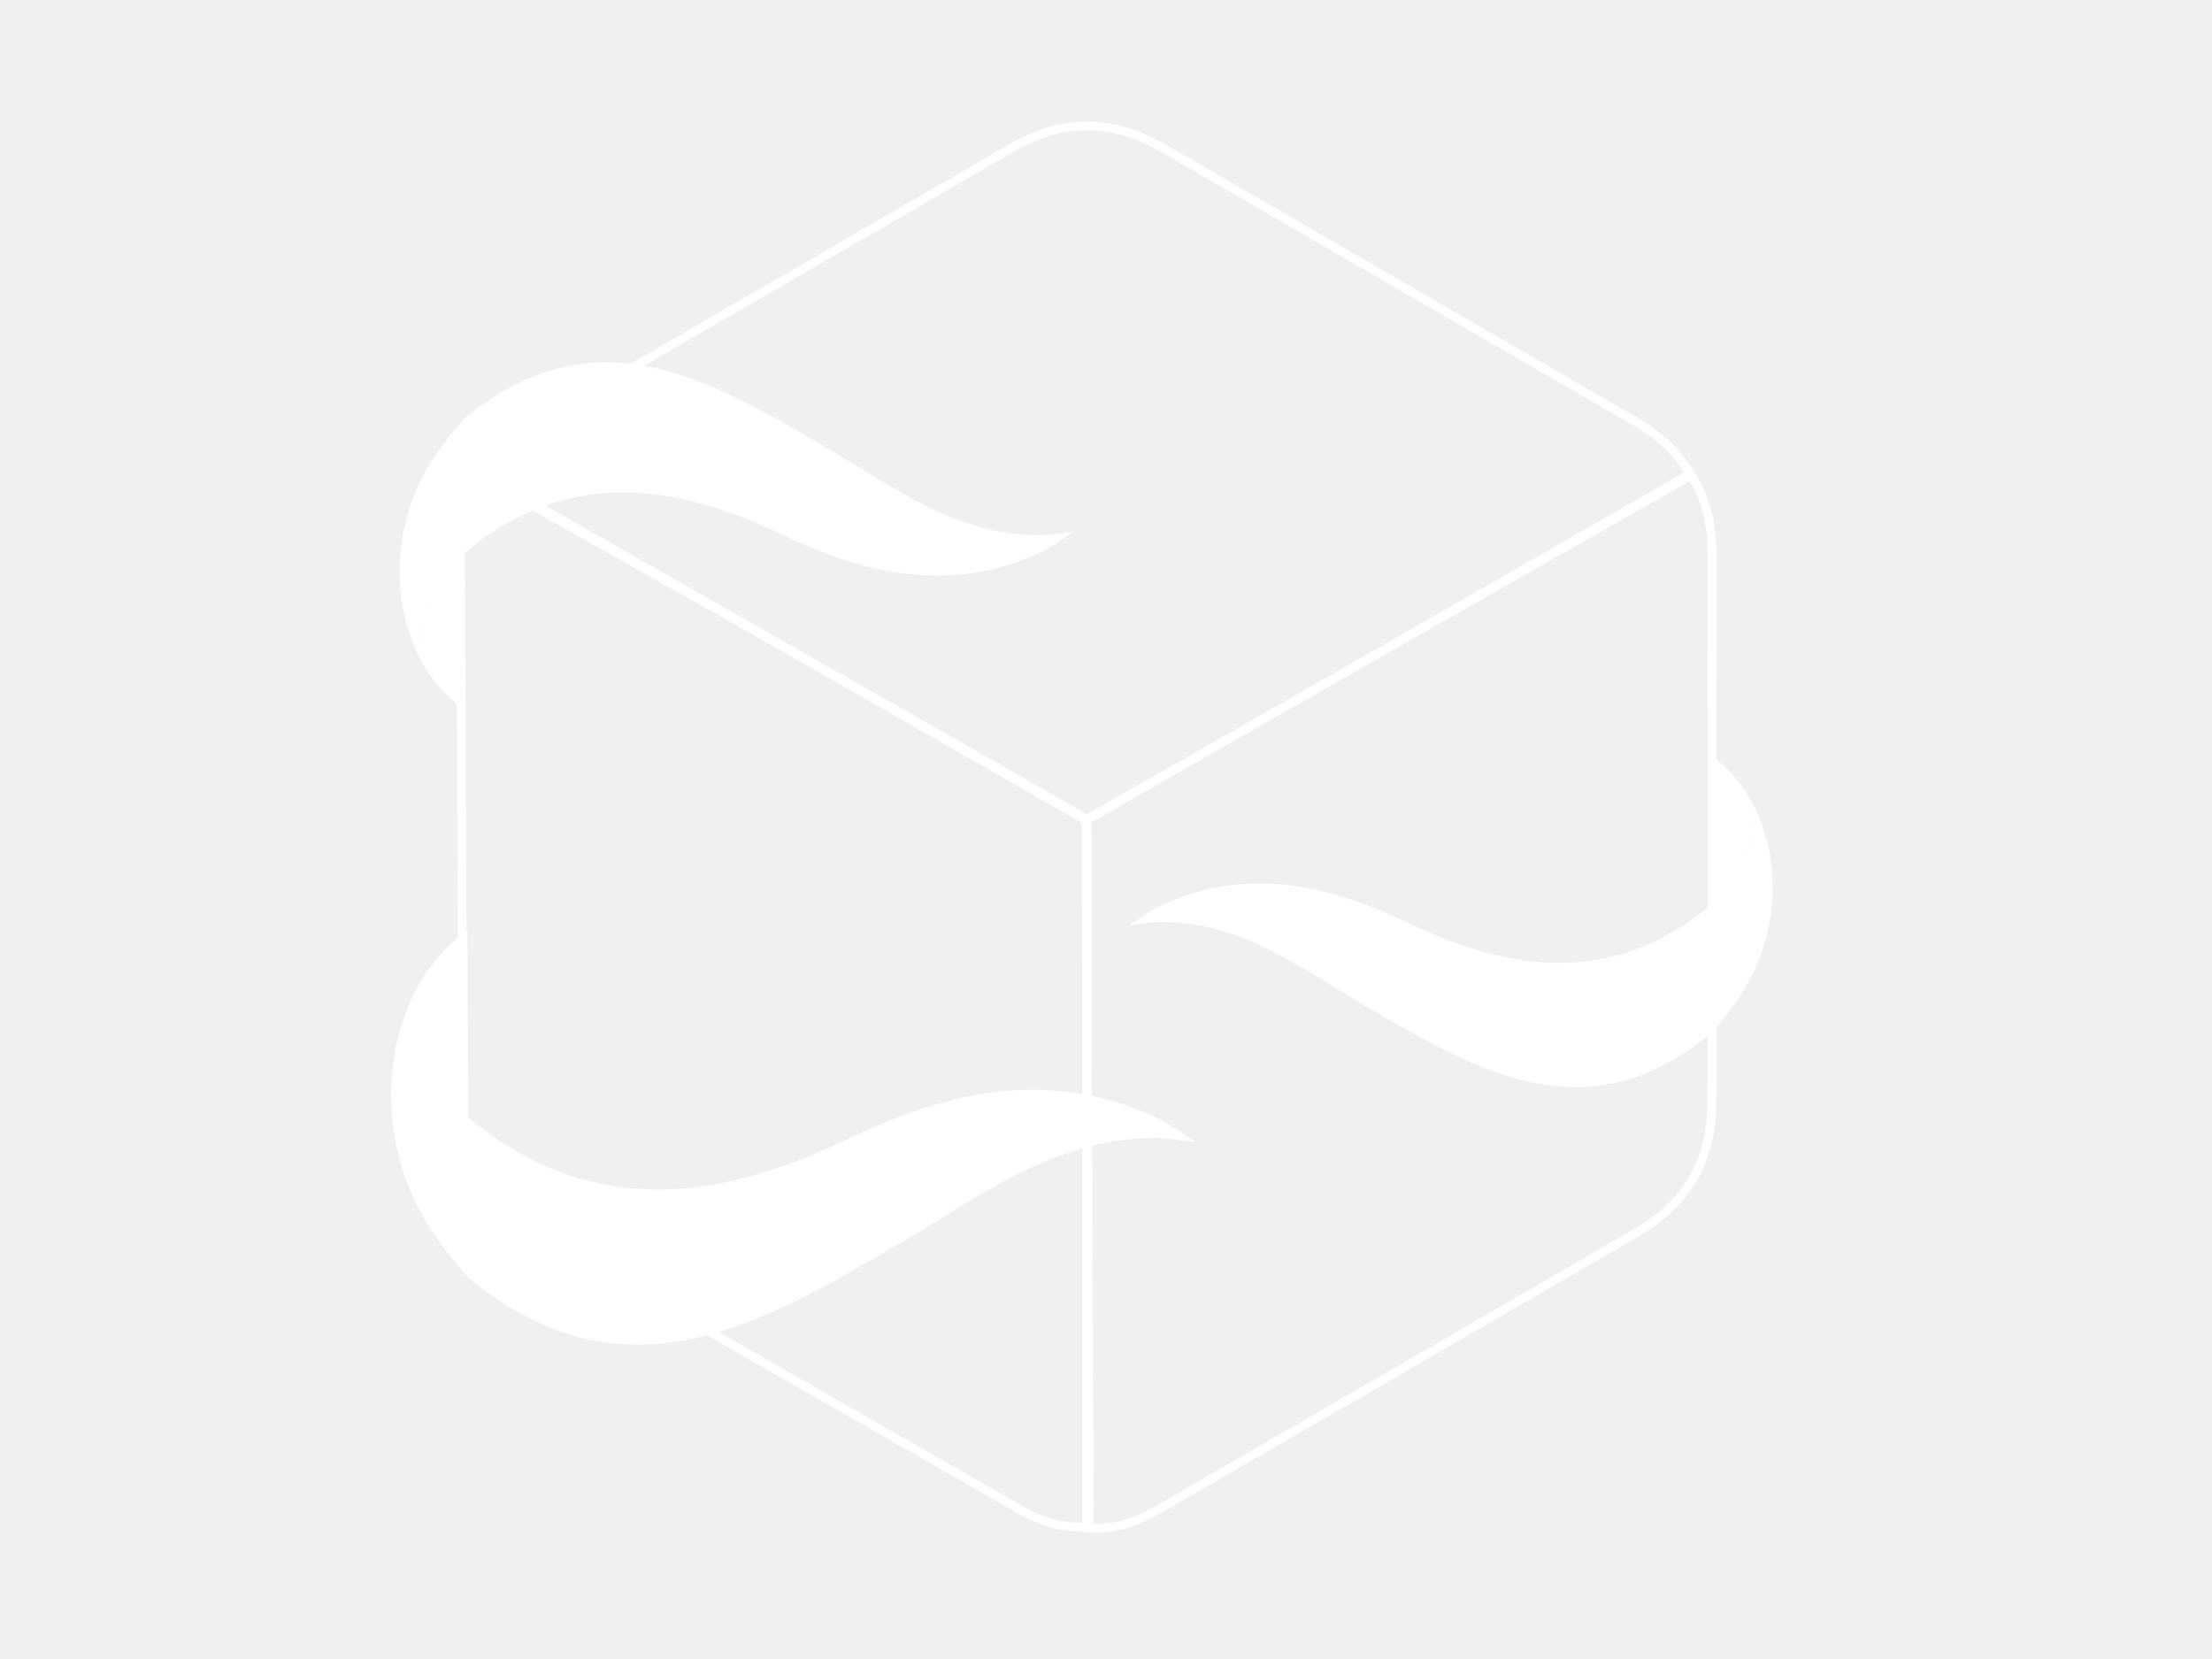
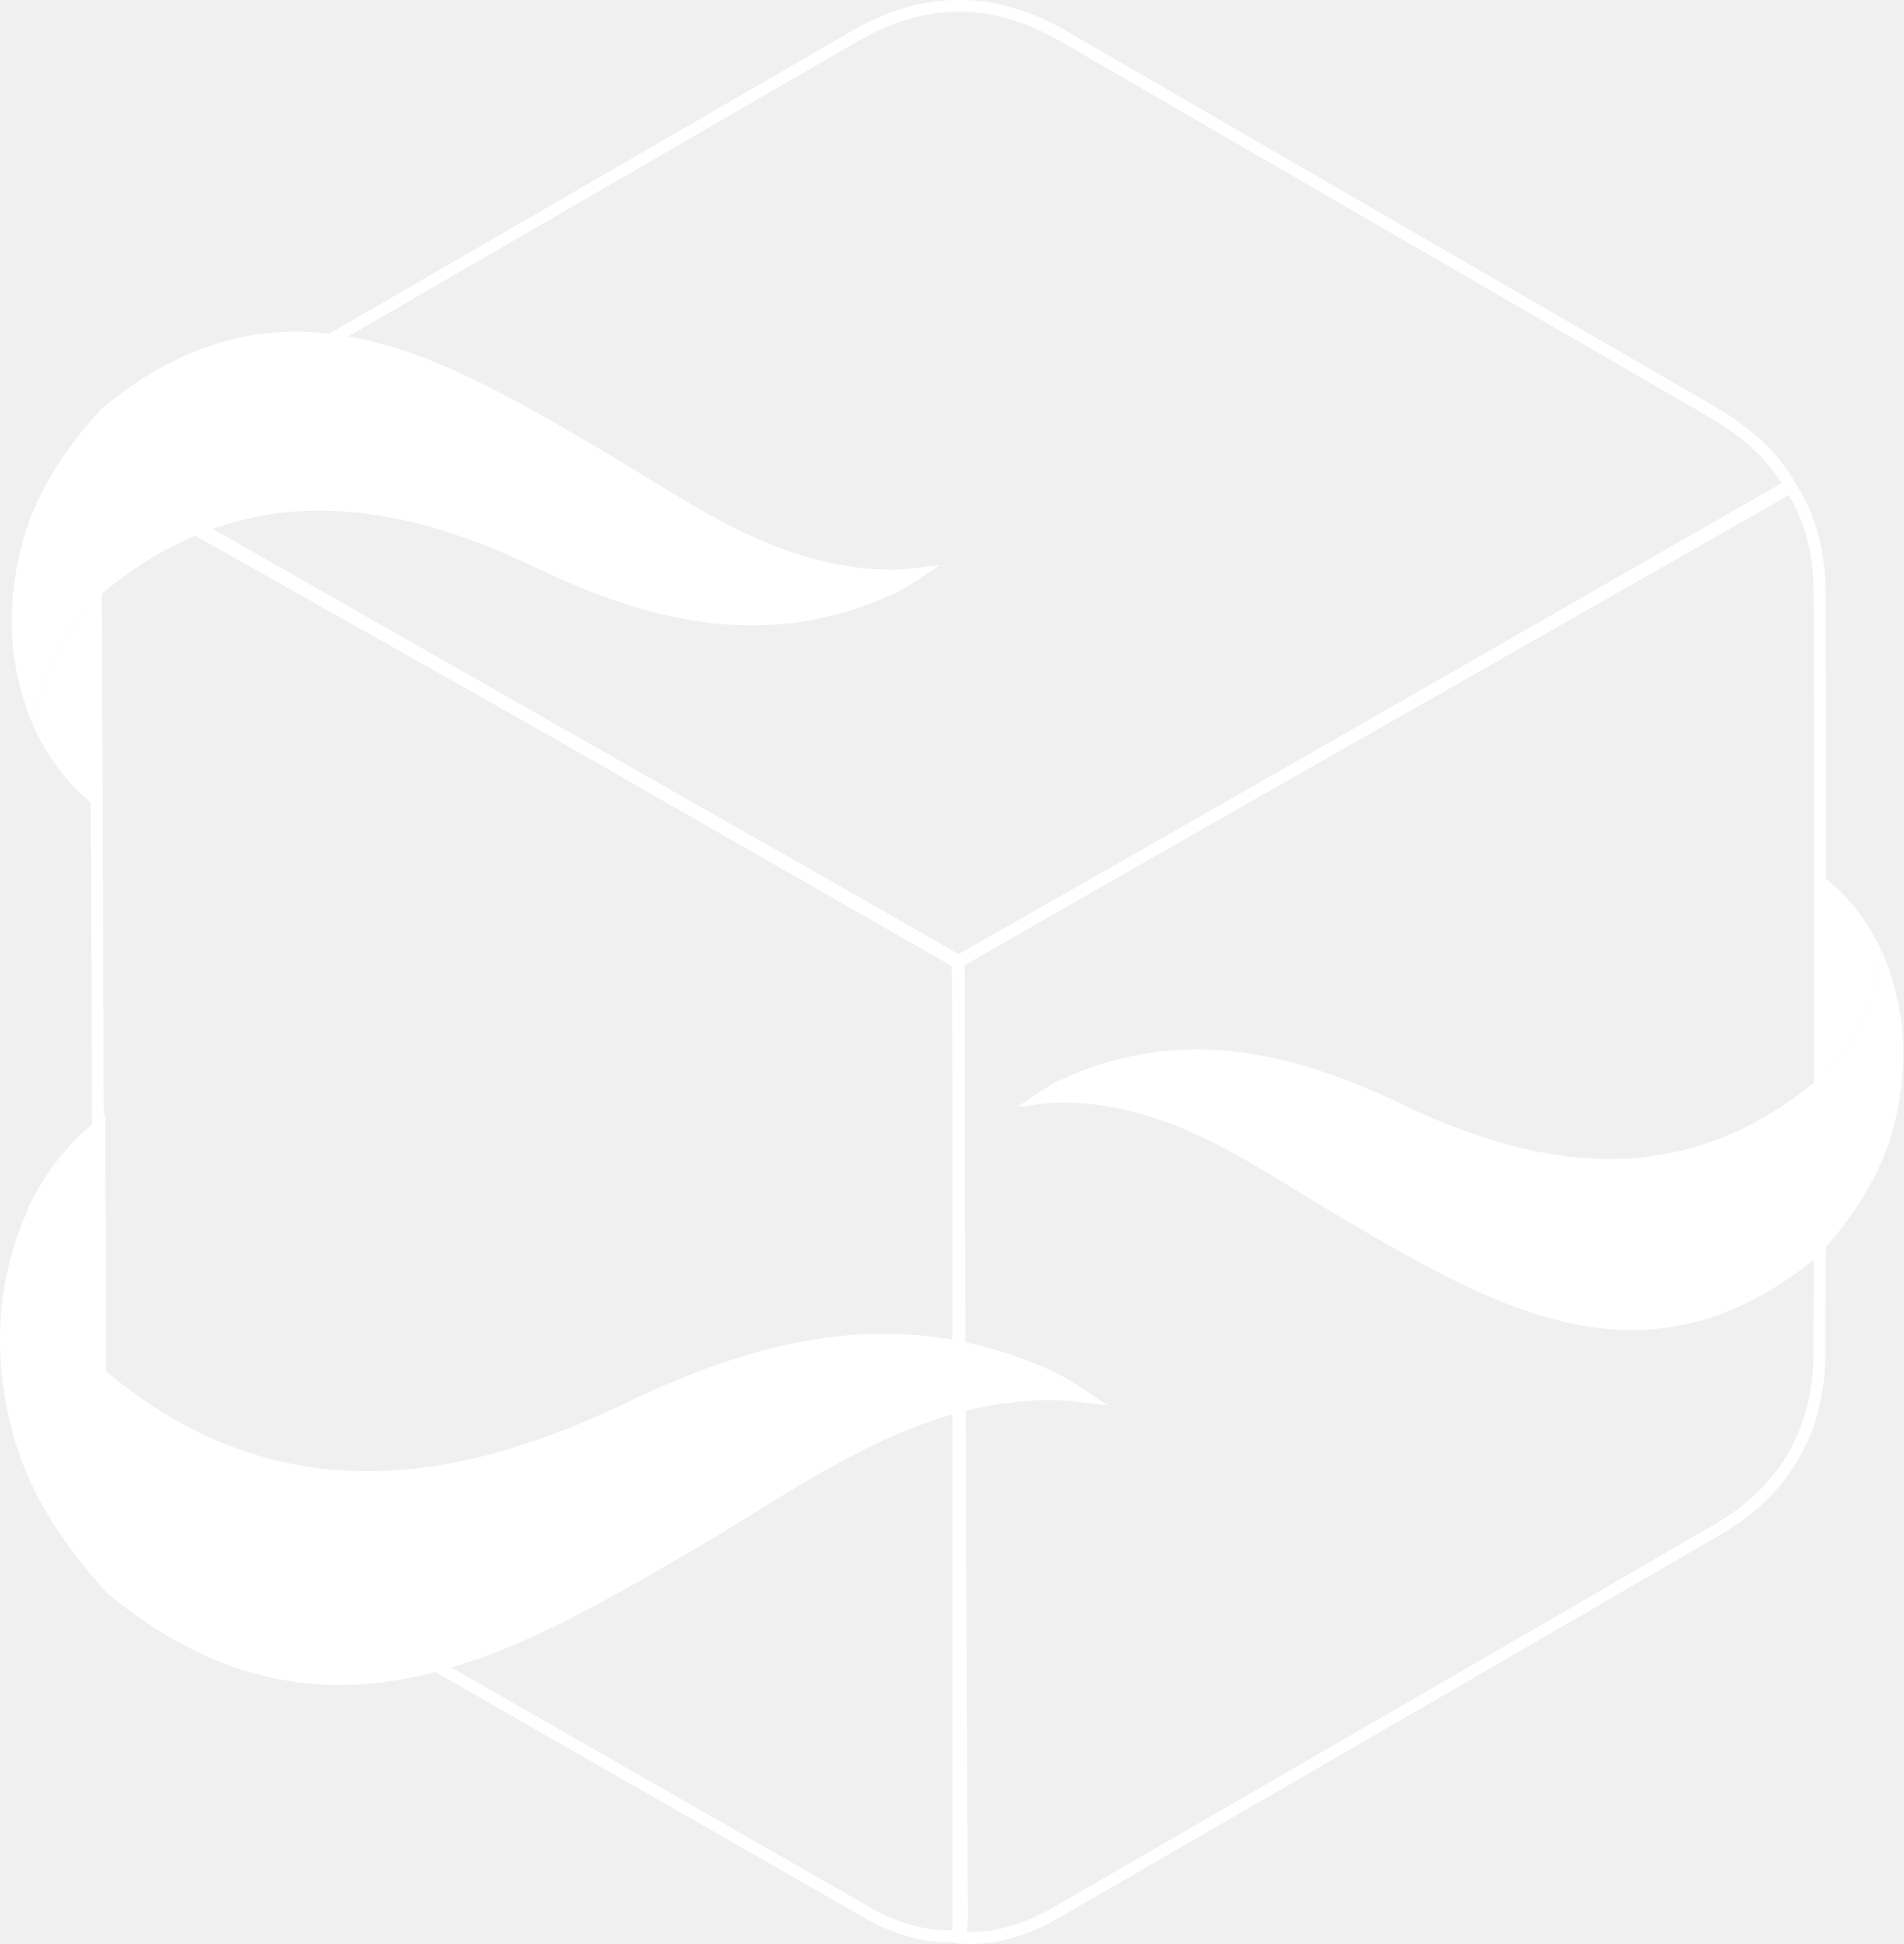
- <svg xmlns="http://www.w3.org/2000/svg" version="1.1" id="Layer_1" x="0px" y="0px" width="1024px" height="768px" viewBox="0 0 1024 768" style="enable-background:new 0 0 1024 768;" xml:space="preserve">
-   <style type="text/css">
- 
- 	.st0{fill:#CC9966;stroke:#FFFFFF;stroke-width:4;stroke-miterlimit:10;}
- 	.st1{fill:#99CCFF;}
- 	.st2{display:inline;}
- 	.st3{fill:none;stroke:#FFFFFF;stroke-width:4;stroke-miterlimit:10;}
- 	.st4{fill-rule:evenodd;clip-rule:evenodd;fill:none;stroke:#FFFFFF;stroke-width:4;stroke-miterlimit:10;}
- 	.st5{fill-rule:evenodd;clip-rule:evenodd;fill:#FFFFFF;}
- 	.st6{fill:none;stroke:#336699;stroke-width:0.5;stroke-miterlimit:10;}
- 	.st7{fill-rule:evenodd;clip-rule:evenodd;fill:#683DFE;}
- 	.st8{display:none;}
- 	.st9{fill-rule:evenodd;clip-rule:evenodd;fill:url(#SVGID_1_);}
- 	.st10{fill-rule:evenodd;clip-rule:evenodd;fill:url(#SVGID_2_);}
- 	.st11{fill-rule:evenodd;clip-rule:evenodd;fill:url(#SVGID_3_);}
- 	.st12{fill-rule:evenodd;clip-rule:evenodd;fill:#0091FC;}
- 	.st13{fill-rule:evenodd;clip-rule:evenodd;fill:#0256D1;}
- 
- </style>
-   <g class="st8">
-     <g class="st2">
-       <g>
-         <g>
-           <g>
-             <path class="st1" d="M714.271,326.675c-1.36,0-2.729-0.277-4.023-0.846c-3.642-1.601-5.987-5.208-5.975-9.185       c0.03-9.555,0.056-19.113,0.081-28.67l0.062-22.065c0.011-3.737,2.104-7.156,5.428-8.864c1.441-0.741,3.01-1.106,4.571-1.106       c2.041,0,4.071,0.624,5.797,1.851c7.702,5.478,13.921,12.996,18.484,22.347c0.768,1.572,1.109,3.319,0.99,5.064       c-1.041,15.315-7.31,28.377-18.632,38.825C719.17,325.763,716.736,326.675,714.271,326.675z" />
+ <svg xmlns="http://www.w3.org/2000/svg" version="1.1" id="Layer_1" x="0" y="0" width="639.603" height="653.162" xml:space="preserve">
+   <style type="text/css" id="style6574">.st0{fill:#c96;stroke:#fff;stroke-width:4;stroke-miterlimit:10}.st1{fill:#9cf}.st2{display:inline}.st3{fill:none;stroke:#fff;stroke-width:4;stroke-miterlimit:10}.st4,.st5{fill-rule:evenodd;clip-rule:evenodd}.st4{stroke:#fff;stroke-width:4;stroke-miterlimit:10;fill:none}.st5{fill:#fff}.st6{fill:none;stroke:#369;stroke-width:.5;stroke-miterlimit:10}.st8{display:none}.st12,.st13{fill-rule:evenodd;clip-rule:evenodd;fill:#0091fc}.st13{fill:#0256d1}</style>
+   <g id="White" transform="translate(-181.0357 -56.35899)">
+     <g id="Color_2_">
+       <g id="g6752">
+         <g id="g6727">
+           <g id="g6725">
+             <path class="st5" d="M813.006 375.084c-1.189 17.428-8.232 32.031-21.056 43.873.068-23.071.118-46.154.19-69.225 9.231 6.57 15.936 15.242 20.866 25.352z" id="path6723" clip-rule="evenodd" fill="#fff" fill-rule="evenodd" />
          </g>
        </g>
-         <path class="st1" d="M292.451,260.131c-2.044,0-4.077-0.625-5.804-1.856c-8.004-5.703-14.464-13.516-19.202-23.223     c-0.767-1.572-1.109-3.318-0.99-5.064c1.081-15.913,7.594-29.485,19.358-40.34c1.884-1.738,4.317-2.65,6.783-2.65     c1.36,0,2.729,0.277,4.023,0.846c3.641,1.601,5.987,5.207,5.975,9.184c0,0-0.117,43.762-0.145,53.135     c-0.011,3.738-2.107,7.158-5.433,8.866C295.578,259.766,294.012,260.131,292.451,260.131z" />
-         <path class="st1" d="M295.679,398.729c-2.467,0-4.9-0.912-6.784-2.651c-13.671-12.618-21.248-28.384-22.518-46.861     c-0.12-1.739,0.218-3.479,0.978-5.048c5.46-11.265,12.954-20.353,22.271-27.01c1.729-1.235,3.767-1.863,5.814-1.863     c1.556,0,3.118,0.363,4.555,1.098c3.328,1.703,5.428,5.12,5.444,8.858c0.077,17.43,0.138,34.887,0.199,52.329l0.039,11.113     c0.014,3.979-2.332,7.586-5.973,9.188C298.41,398.451,297.04,398.729,295.679,398.729z" />
-         <g id="Cube_7_">
-           <path class="st1" d="M701.734,264.477c-0.654,0-1.314-0.064-1.973-0.197c-3.919-0.788-6.992-3.835-7.814-7.748      c-0.096-0.454-0.185-0.907-0.27-1.363c-0.539-2.904,0.233-5.898,2.11-8.179s4.667-3.615,7.62-3.645      c0.371-0.004,0.74-0.004,1.117-0.004c3.761,0,7.204,2.11,8.911,5.462c1.707,3.352,1.389,7.378-0.823,10.419      c-0.162,0.222-0.315,0.448-0.469,0.671l-0.181,0.262C708.075,262.894,704.979,264.477,701.734,264.477z" />
-           <path class="st1" d="M499.444,538.179c-8.363,0-16.794-2.425-25.059-7.207c-56.306-32.528-111.332-64.382-163.542-94.672      c-19.689-11.426-30.108-29.63-30.132-52.644c-0.045-41.583-0.039-83.857-0.033-124.74c0.003-20.676,0.006-41.352,0.003-62.027      c-0.004-11.729,2.878-22.248,8.568-31.262c1.889-2.992,5.127-4.664,8.463-4.664c1.497,0,3.012,0.336,4.435,1.042      c0.189,0.094,0.38,0.183,0.571,0.273c0.575,0.271,1.291,0.608,2.071,1.048l35.419,20.174      c40.573,23.108,81.144,46.215,121.701,69.351c10.46,5.963,21.046,12.092,31.283,18.02c4.524,2.619,9.049,5.239,13.575,7.852      c1.171,0.676,2.193,1.583,3.004,2.666c0.275,0.368,0.553,0.746,0.821,1.113c1.169,1.601,1.837,3.513,1.917,5.494l0.051,1.086      c0.049,0.987,0.104,2.106,0.104,3.283c0.007,76.88,0.007,153.761,0,230.646c0,1.112-0.05,2.17-0.094,3.104      c-0.019,0.401-0.038,0.804-0.052,1.208c-0.069,1.963-0.715,3.862-1.856,5.46c-0.127,0.179-0.251,0.362-0.375,0.546l-0.303,0.443      c-1.731,2.518-4.519,4.104-7.567,4.31C501.431,538.146,500.43,538.179,499.444,538.179z" />
-           <path class="st1" d="M505.508,538.213c-1.186,0-2.388-0.048-3.573-0.144c-4.476-0.361-8.162-3.661-9.014-8.069      c-0.082-0.422-0.163-0.852-0.237-1.263c-0.126-0.7-0.177-1.411-0.151-2.122c0.017-0.482,0.039-0.963,0.062-1.441      c0.034-0.724,0.071-1.444,0.071-2.166c0.007-76.884,0.007-153.764,0-230.644c0-0.684-0.039-1.468-0.08-2.297      c-0.021-0.42-0.042-0.84-0.059-1.26c-0.042-1.026,0.075-2.049,0.342-3.031c0.509-2.895,2.278-5.466,4.901-6.959l204.857-116.653      c1.559-0.888,3.26-1.312,4.94-1.312c3.283,0,6.488,1.618,8.396,4.557c5.763,8.88,8.695,19.42,8.717,31.329      c0.093,69.453,0.149,127.342-0.026,187.311c-0.063,22.767-10.47,40.817-30.094,52.2      c-54.859,31.853-109.669,63.545-162.674,94.194C522.853,535.67,514.223,538.213,505.508,538.213z" />
-           <path class="st1" d="M502.719,297.505c-0.588,0-1.177-0.052-1.762-0.156c-1.471-0.12-2.903-0.564-4.188-1.307      c-4.533-2.617-9.063-5.24-13.594-7.863c-10.21-5.911-20.768-12.024-31.173-17.956c-40.552-23.133-81.116-46.236-121.682-69.34      l-35.393-20.159c-0.21-0.119-0.472-0.231-0.729-0.353c-0.312-0.146-0.624-0.294-0.933-0.447      c-2.424-1.202-4.257-3.333-5.083-5.91c-0.825-2.576-0.571-5.377,0.704-7.763c4.731-8.854,11.828-15.938,21.694-21.658      c19.893-11.521,39.787-23.035,59.682-34.548c33.972-19.66,67.944-39.32,101.895-59.014c9.98-5.789,20.233-8.724,30.473-8.724      c10.335,0,20.737,2.992,30.917,8.892l23.602,13.677c44.216,25.623,89.937,52.119,134.926,78.131      c7.968,4.607,17.931,11.392,24.284,23.062c2.605,4.785,0.901,10.775-3.834,13.471L507.668,296.195      C506.146,297.062,504.439,297.505,502.719,297.505z" />
+         <path class="st5" d="M192.985 301.951c1.241-18.25 8.625-33.54 22.046-45.934-.071 24.156-.124 48.328-.194 72.486-9.668-6.884-16.685-15.963-21.852-26.552z" id="path6729" clip-rule="evenodd" fill="#fff" fill-rule="evenodd" />
+         <path class="st5" d="M190.342 462.404c1.502 21.807 10.33 40.045 26.362 54.838-.1-28.834-.201-57.707-.323-86.531-11.516 8.223-19.909 19.051-26.039 31.693z" id="path6731" clip-rule="evenodd" fill="#fff" fill-rule="evenodd" />
+         <g id="Cube_9_">
+           <path class="st4" d="M503.047 706.768c-11.002.783-21.126-2.377-30.529-7.762-74.574-42.666-149.121-85.396-223.625-128.199-22.824-13.127-34.42-33.256-34.56-59.891-.452-84.922-.743-169.849-1.115-254.769-.055-12.695 2.681-24.596 9.435-35.401.992.482 2.006.912 2.969 1.448 71.602 40.389 143.215 80.756 214.791 121.192 20.478 11.565 40.855 23.323 61.282 35 .346.458.697.927 1.031 1.385.073 1.8.216 3.603.222 5.406.446 104.873.887 209.75 1.326 314.633.006 1.795-.117 3.594-.169 5.402-.355.503-.704 1.036-1.058 1.556z" id="path6733" clip-rule="evenodd" fill="none" fill-rule="evenodd" stroke="#fff" stroke-width="4" stroke-miterlimit="10" />
+           <path class="st4" d="M503.088 705.822c.061-1.809.191-3.605.191-5.402.002-104.881.002-209.758 0-314.635 0-1.803-.131-3.606-.198-5.406.2-.384.292-.794.269-1.224 93.159-53.048 186.312-106.09 279.459-159.136 6.959 10.718 9.668 22.757 9.69 35.339.118 85.152.217 170.31-.032 255.458-.075 26.26-11.751 46.389-34.253 59.441-73.916 42.928-147.908 85.711-221.9 128.498-10.178 5.885-20.993 9.574-32.94 8.615-.095-.518-.198-1.044-.286-1.548z" id="path6735" clip-rule="evenodd" fill="none" fill-rule="evenodd" stroke="#fff" stroke-width="4" stroke-miterlimit="10" />
+           <path class="st4" d="M782.809 220.019c-93.146 53.046-186.3 106.088-279.459 159.136l-.634-.181-.665.013c-20.376-11.762-40.698-23.604-61.133-35.255-71.407-40.737-142.848-81.408-214.281-122.097-.957-.54-1.971-.973-2.96-1.457 5.675-10.627 14.224-18.276 24.402-24.175 73.476-42.554 146.987-85.037 220.429-127.637 23.471-13.618 46.739-13.284 70.059.232 72.076 41.764 144.149 83.546 216.267 125.247 11.352 6.561 21.503 14.287 27.975 26.174z" id="path6737" clip-rule="evenodd" fill="none" fill-rule="evenodd" stroke="#fff" stroke-width="4" stroke-miterlimit="10" />
        </g>
-         <path class="st1" d="M502.52,537.949c-5.523,0-10-4.478-10-10V288.055c0-5.523,4.477-10,10-10s10,4.477,10,10v239.895     C512.52,533.472,508.042,537.949,502.52,537.949z" />
-         <path class="st1" d="M502.129,298.056c-3.467,0-6.837-1.805-8.685-5.028c-2.747-4.792-1.089-10.902,3.702-13.649l205.053-117.553     c4.793-2.747,10.903-1.089,13.649,3.702c2.746,4.792,1.089,10.902-3.702,13.649L507.094,296.73     C505.525,297.629,503.816,298.056,502.129,298.056z" />
-         <path class="st1" d="M502.51,298.057c-1.685,0-3.393-0.427-4.96-1.324L293.145,179.689c-4.792-2.745-6.453-8.854-3.709-13.647     c2.744-4.792,8.853-6.453,13.647-3.709l204.405,117.044c4.792,2.745,6.453,8.854,3.709,13.647     C509.351,296.25,505.979,298.057,502.51,298.057z" />
-         <path class="st1" d="M276.428,240.666c-3.879,0-7.481-2.263-9.116-5.899c-7.083-15.75-8.579-32.734-4.448-50.482     c3.226-13.829,10.347-26.457,22.411-39.746c0.321-0.354,0.667-0.684,1.035-0.987c17.302-14.295,35.058-21.244,54.284-21.244     c28.16,0,54.15,15.217,79.285,29.933c3.925,2.296,7.779,4.666,11.506,6.958c18.182,11.184,35.356,21.747,56.15,21.747h0.117     c2.033-0.005,4.324-0.302,6.749-0.616c1.281-0.166,2.563-0.331,3.846-0.464c0.349-0.036,0.696-0.054,1.041-0.054     c4.234,0,8.063,2.688,9.457,6.767c1.507,4.411-0.233,9.278-4.195,11.733c-1.1,0.682-2.22,1.433-3.406,2.227     c-2.755,1.846-5.879,3.938-9.436,5.563c-12.485,5.689-25.545,8.572-38.823,8.573c-17.618,0.001-35.853-4.814-57.386-15.152     c-18.365-8.823-34.419-13.112-49.083-13.112c-17.181,0-32.626,5.919-47.208,18.094c-7.883,7.343-12.07,16.125-12.798,26.84     c-0.311,4.577-3.697,8.356-8.212,9.166C277.605,240.615,277.013,240.666,276.428,240.666z" />
-         <path class="st1" d="M352.984,475.889c-22.457-0.002-43.234-8.131-63.521-24.852c-0.372-0.307-0.722-0.641-1.046-0.998     c-14.169-15.618-22.532-30.412-26.318-46.558c-4.862-20.76-3.136-40.625,5.13-59.045c1.633-3.64,5.238-5.907,9.119-5.907     c0.583,0,1.171,0.051,1.761,0.156c4.516,0.806,7.905,4.582,8.22,9.158c0.916,13.321,6.135,24.24,15.955,33.374     c17.781,14.816,36.619,22.019,57.585,22.018c17.83-0.001,37.297-5.199,59.513-15.893c25.446-12.259,46.971-17.969,67.737-17.969     c15.541,0,30.837,3.374,45.463,10.027c4.077,1.854,7.563,4.179,10.935,6.426c1.449,0.967,2.818,1.879,4.179,2.716     c3.972,2.444,5.728,7.308,4.231,11.725c-1.386,4.092-5.221,6.793-9.466,6.793c-0.337,0-0.677-0.017-1.019-0.052     c-1.556-0.158-3.11-0.356-4.663-0.556c-2.932-0.377-5.7-0.732-8.239-0.743c-25.432,0-46.195,12.805-68.177,26.361     c-4.419,2.726-8.989,5.544-13.569,8.23c-29.874,17.521-60.684,35.588-93.803,35.588     C352.988,475.889,352.988,475.889,352.984,475.889z" />
-         <path class="st1" d="M668.434,388.457c-27.013,0-51.887-14.562-75.941-28.645c-3.761-2.199-7.442-4.464-11.003-6.655     c-17.31-10.648-33.659-20.707-53.384-20.707h-0.11c-1.893,0.005-4.052,0.286-6.337,0.583c-1.245,0.162-2.491,0.323-3.737,0.452     c-0.347,0.036-0.692,0.054-1.035,0.054c-4.234,0-8.062-2.688-9.457-6.765c-1.507-4.408,0.229-9.272,4.187-11.73     c1.033-0.642,2.09-1.35,3.209-2.1c2.659-1.782,5.673-3.801,9.117-5.373c11.977-5.458,24.509-8.224,37.251-8.224     c16.896,0,34.373,4.612,55.002,14.515c17.478,8.397,32.746,12.479,46.682,12.479c16.294,0,30.946-5.618,44.782-17.17     c7.437-6.93,11.386-15.217,12.073-25.327c0.311-4.577,3.695-8.355,8.211-9.165c0.592-0.106,1.185-0.158,1.77-0.158     c3.878,0,7.479,2.263,9.115,5.897c6.808,15.128,8.247,31.445,4.277,48.499c-3.099,13.281-9.933,25.405-21.508,38.161     c-0.321,0.354-0.667,0.685-1.036,0.989C703.954,381.787,686.902,388.457,668.434,388.457z" />
-       </g>
-     </g>
-     <g class="st2">
-       <g>
-         <g>
-           <g>
-             <path class="st13" d="M729.709,284.521c-0.868,12.772-6.034,23.478-15.437,32.154c0.053-16.91,0.093-33.828,0.143-50.737       C721.183,270.75,726.093,277.112,729.709,284.521z" />
-           </g>
-         </g>
-         <path class="st13" d="M276.433,230.666c0.909-13.377,6.32-24.586,16.163-33.668c-0.052,17.706-0.092,35.425-0.145,53.134     C285.362,245.081,280.221,238.427,276.433,230.666z" />
-         <path class="st13" d="M276.354,348.53c1.099,15.986,7.57,29.35,19.324,40.198c-0.075-21.135-0.145-42.304-0.238-63.434     C286.998,331.327,280.846,339.262,276.354,348.53z" />
-         <g id="Cube_6_">
-           <path class="st7" d="M701.733,254.477c-0.079-0.376-0.153-0.753-0.224-1.132c0.337-0.003,0.673-0.003,1.016-0.003      C702.252,253.717,701.993,254.1,701.733,254.477z" />
-           <linearGradient id="SVGID_1_" gradientUnits="userSpaceOnUse" x1="396.673" y1="170.964" x2="396.673" y2="528.179">
-             <stop offset="0" style="stop-color:#00223D" />
-             <stop offset="0.124" style="stop-color:#002542" />
-             <stop offset="0.587" style="stop-color:#002D4F" />
-             <stop offset="1" style="stop-color:#003054" />
-             <stop offset="1" style="stop-color:#00355E" />
-             <stop offset="1" style="stop-color:#004174" />
-             <stop offset="1" style="stop-color:#004B85" />
-             <stop offset="1" style="stop-color:#005190" />
-             <stop offset="1" style="stop-color:#005597" />
-             <stop offset="1" style="stop-color:#005699" />
-           </linearGradient>
-           <path class="st9" d="M501.747,528.102c-8.07,0.543-15.476-1.806-22.353-5.785c-54.537-31.506-109.05-63.058-163.532-94.666      c-16.693-9.688-25.13-24.482-25.15-44.004c-0.068-62.256-0.02-124.509-0.03-186.758c-0.003-9.305,2.038-18.022,7.025-25.923      c0.725,0.359,1.469,0.675,2.171,1.071c52.365,29.829,104.733,59.641,157.077,89.5c14.978,8.539,29.881,17.226,44.813,25.846      c0.252,0.336,0.506,0.683,0.751,1.018c0.054,1.321,0.146,2.642,0.146,3.963c0.007,76.881,0.007,153.761,0,230.645      c0,1.318-0.093,2.632-0.14,3.96C502.263,527.337,502.008,527.723,501.747,528.102z" />
-           <linearGradient id="SVGID_2_" gradientUnits="userSpaceOnUse" x1="552.738" y1="258.627" x2="660.224" y2="444.798">
-             <stop offset="0" style="stop-color:#003366" />
-             <stop offset="0.467" style="stop-color:#003468" />
-             <stop offset="0.667" style="stop-color:#00396F" />
-             <stop offset="0.817" style="stop-color:#00427C" />
-             <stop offset="0.941" style="stop-color:#004E8D" />
-             <stop offset="1" style="stop-color:#005699" />
-           </linearGradient>
-           <path class="st10" d="M502.526,526.968c0.047-1.328,0.14-2.642,0.14-3.96c0.007-76.884,0.007-153.764,0-230.645      c0-1.321-0.093-2.642-0.146-3.963c0.153-0.282,0.22-0.583,0.2-0.895c68.287-38.888,136.575-77.769,204.856-116.654      c5.1,7.858,7.089,16.68,7.105,25.903c0.083,62.426,0.156,124.845-0.026,187.263c-0.054,19.25-8.61,34.008-25.111,43.579      c-54.182,31.459-108.424,62.825-162.662,94.188c-7.461,4.318-15.387,7.023-24.143,6.317      C502.666,527.723,502.593,527.337,502.526,526.968z" />
-           <linearGradient id="SVGID_3_" gradientUnits="userSpaceOnUse" x1="502.641" y1="52.308" x2="502.641" y2="287.505">
-             <stop offset="0" style="stop-color:#003366" />
-             <stop offset="0.399" style="stop-color:#004580" />
-             <stop offset="0.644" style="stop-color:#004D8C" />
-             <stop offset="1" style="stop-color:#005699" />
-           </linearGradient>
-           <path class="st11" d="M707.576,170.852c-68.281,38.885-136.569,77.766-204.856,116.654l-0.467-0.133l-0.484,0.01      c-14.932-8.62-29.836-17.307-44.813-25.846c-52.344-29.859-104.712-59.672-157.077-89.5c-0.702-0.396-1.446-0.712-2.171-1.071      c4.162-7.788,10.428-13.394,17.889-17.719c53.857-31.193,107.745-62.336,161.58-93.564c17.21-9.982,34.267-9.736,51.357,0.17      c52.835,30.616,105.672,61.247,158.536,91.813C695.39,156.476,702.832,162.138,707.576,170.852z" />
-         </g>
-         <line class="st6" x1="502.52" y1="288.055" x2="502.52" y2="527.949" />
-         <line class="st6" x1="502.12" y1="288.055" x2="707.173" y2="170.502" />
-         <line class="st6" x1="502.52" y1="288.055" x2="298.114" y2="171.011" />
-         <path class="st12" d="M292.68,151.26c43.872-36.247,82.856-13.395,122.207,9.645c22.799,13.334,44.397,30.095,72.786,30.041     c3.87-0.01,7.735-0.731,11.61-1.134c-3.908,2.422-7.581,5.3-11.727,7.193c-30.395,13.85-59.039,7.276-87.728-6.498     c-36.616-17.592-73.102-22.144-107.232,6.491c-9.843,9.082-15.254,20.292-16.163,33.668c-6.414-14.262-7.36-28.94-3.829-44.114     C275.823,172.754,283.363,161.523,292.68,151.26z" />
-         <path class="st12" d="M295.824,443.32c52.428,43.213,98.947,15.898,145.911-11.645c27.204-15.962,52.987-35.99,86.851-35.967     c4.622,0.021,9.236,0.879,13.871,1.351c-4.678-2.878-9.069-6.308-14.014-8.557c-36.299-16.512-70.486-8.644-104.723,7.851     c-43.697,21.033-87.249,26.506-128.042-7.625c-11.754-10.848-18.225-24.212-19.324-40.198     c-7.642,17.031-8.758,34.562-4.518,52.668C275.696,417.662,284.707,431.066,295.824,443.32z" />
-         <path class="st12" d="M714.192,360.357c-41.898,34.617-79.126,12.792-116.713-9.212c-21.766-12.732-42.402-28.745-69.503-28.694     c-3.692,0.01-7.386,0.705-11.085,1.087c3.723-2.312,7.242-5.063,11.201-6.87c29.021-13.225,56.378-6.944,83.775,6.208     c34.968,16.8,69.813,21.149,102.404-6.202c9.402-8.676,14.568-19.382,15.437-32.154c6.129,13.62,7.03,27.636,3.657,42.128     C730.291,339.827,723.092,350.55,714.192,360.357z" />
+         <path class="st0" id="line6740" fill="#c96" stroke="#fff" stroke-width="4" stroke-miterlimit="10" d="M503.081 379.905v327.253" />
+         <path class="st3" id="line6742" fill="none" stroke="#fff" stroke-width="4" stroke-miterlimit="10" d="M502.531 379.905l279.731-160.361" />
+         <path class="st3" id="line6744" fill="none" stroke="#fff" stroke-width="4" stroke-miterlimit="10" d="M503.081 379.905L224.233 220.236" />
+         <path class="st5" d="M215.15 193.627c59.851-49.449 113.028-18.271 166.71 13.157 31.101 18.191 60.562 41.055 99.29 40.984 5.274-.017 10.551-1.005 15.841-1.551-5.333 3.302-10.347 7.231-16.002 9.813-41.461 18.892-80.538 9.926-119.672-8.867-49.95-24-99.726-30.208-146.286 8.854-13.422 12.394-20.805 27.684-22.046 45.934-8.75-19.455-10.039-39.481-5.221-60.183 4.391-18.818 14.672-34.14 27.386-48.141z" id="path6746" clip-rule="evenodd" fill="#fff" fill-rule="evenodd" />
+         <path class="st5" d="M217.099 591.713c71.524 58.953 134.977 21.689 199.043-15.887 37.115-21.771 72.292-49.094 118.485-49.057 6.304.018 12.602 1.191 18.922 1.834-6.385-3.926-12.376-8.602-19.117-11.67-49.519-22.525-96.157-11.789-142.858 10.711-59.615 28.689-119.028 36.156-174.675-10.402-16.033-14.793-24.859-33.031-26.359-54.838-10.427 23.236-11.945 47.152-6.165 71.85 5.266 22.461 17.563 40.75 32.724 57.459z" id="path6748" clip-rule="evenodd" fill="#fff" fill-rule="evenodd" />
+         <path class="st5" d="M791.839 478.539c-57.155 47.221-107.941 17.453-159.22-12.568-29.692-17.369-57.837-39.205-94.811-39.137-5.043.012-10.084.961-15.124 1.477 5.079-3.146 9.874-6.902 15.277-9.367 39.591-18.042 76.906-9.48 114.283 8.465 47.709 22.918 95.238 28.852 139.705-8.451 12.823-11.842 19.866-26.445 21.056-43.873 8.35 18.586 9.592 37.707 4.983 57.475-4.187 17.969-14.009 32.602-26.149 45.979z" id="path6750" clip-rule="evenodd" fill="#fff" fill-rule="evenodd" />
      </g>
    </g>
  </g>
-   <g id="Color_1_" class="st8">
-     <g class="st2">
-       <g>
-         <g>
-           <path class="st5" d="M735.81,282.198c-0.89,13.039-6.161,23.964-15.755,32.824c0.051-17.262,0.091-34.533,0.144-51.793      C727.104,268.144,732.119,274.633,735.81,282.198z" />
-         </g>
-       </g>
-       <path class="st5" d="M271.908,227.479c0.928-13.654,6.451-25.094,16.496-34.367c-0.054,18.073-0.094,36.158-0.148,54.233    C281.023,242.193,275.774,235.4,271.908,227.479z" />
-       <path class="st5" d="M269.93,347.53c1.124,16.316,7.727,29.96,19.724,41.03c-0.075-21.575-0.148-43.177-0.241-64.744    C280.796,329.97,274.517,338.07,269.93,347.53z" />
-       <g id="Cube_3_">
-         <path class="st4" d="M503.897,530.363c-8.233,0.587-15.806-1.779-22.841-5.807c-55.799-31.923-111.576-63.896-167.318-95.92     c-17.077-9.82-25.754-24.881-25.858-44.81c-0.338-63.541-0.556-127.081-0.834-190.62c-0.042-9.497,2.006-18.402,7.06-26.485     c0.741,0.36,1.502,0.68,2.22,1.083c53.573,30.217,107.155,60.422,160.709,90.676c15.324,8.653,30.57,17.45,45.85,26.187     c0.261,0.342,0.523,0.695,0.773,1.037c0.057,1.347,0.161,2.696,0.167,4.046c0.332,78.465,0.662,156.936,0.991,235.409     c0.005,1.344-0.088,2.688-0.127,4.042C504.425,529.576,504.161,529.974,503.897,530.363z" />
-         <path class="st4" d="M503.928,529.657c0.045-1.354,0.143-2.699,0.143-4.043c0.002-78.473,0.002-156.943,0-235.41     c0-1.349-0.098-2.698-0.147-4.046c0.149-0.287,0.218-0.594,0.202-0.917c69.701-39.691,139.399-79.375,209.091-119.065     c5.207,8.021,7.234,17.026,7.25,26.441c0.091,63.712,0.161,127.425-0.024,191.134c-0.057,19.648-8.791,34.709-25.63,44.476     c-55.302,32.117-110.664,64.128-166.023,96.141c-7.616,4.404-15.708,7.166-24.647,6.446     C504.07,530.426,503.991,530.032,503.928,529.657z" />
-         <path class="st4" d="M713.216,166.176c-69.691,39.69-139.39,79.375-209.091,119.065l-0.477-0.134l-0.496,0.01     c-15.244-8.8-30.453-17.662-45.74-26.379c-53.427-30.479-106.878-60.909-160.325-91.352c-0.716-0.405-1.477-0.729-2.216-1.091     c4.247-7.95,10.642-13.674,18.259-18.087c54.973-31.839,109.974-63.625,164.924-95.5c17.562-10.189,34.97-9.938,52.417,0.174     c53.927,31.248,107.853,62.509,161.813,93.71C700.777,151.503,708.373,157.284,713.216,166.176z" />
-       </g>
-       <line class="st0" x1="503.923" y1="285.803" x2="503.923" y2="530.657" />
-       <line class="st3" x1="503.512" y1="285.803" x2="712.807" y2="165.821" />
-       <line class="st3" x1="503.923" y1="285.803" x2="295.289" y2="166.338" />
-       <path class="st5" d="M288.491,146.432c44.78-36.998,84.569-13.672,124.733,9.843c23.27,13.61,45.316,30.717,74.292,30.665    c3.945-0.012,7.893-0.752,11.85-1.16c-3.99,2.469-7.74,5.411-11.973,7.342c-31.02,14.136-60.256,7.425-89.538-6.634    c-37.373-17.957-74.614-22.603-109.45,6.625c-10.045,9.273-15.568,20.713-16.496,34.367c-6.547-14.556-7.513-29.539-3.907-45.028    C271.286,168.369,278.98,156.906,288.491,146.432z" />
-       <path class="st5" d="M289.951,444.28c53.512,44.107,100.989,16.227,148.924-11.887c27.77-16.291,54.088-36.733,88.65-36.706    c4.716,0.015,9.428,0.892,14.155,1.374c-4.775-2.938-9.257-6.436-14.302-8.733c-37.052-16.853-71.944-8.819-106.888,8.015    c-44.602,21.465-89.056,27.052-130.691-7.782c-11.997-11.07-18.6-24.714-19.724-41.03c-7.8,17.384-8.937,35.28-4.612,53.758    C269.405,418.094,278.605,431.776,289.951,444.28z" />
-       <path class="st5" d="M719.973,359.6c-42.766,35.333-80.764,13.061-119.128-9.4c-22.219-12.996-43.275-29.334-70.938-29.283    c-3.774,0.01-7.544,0.718-11.315,1.104c3.799-2.355,7.389-5.164,11.43-7.009c29.621-13.5,57.543-7.092,85.509,6.333    c35.693,17.149,71.256,21.586,104.525-6.324c9.594-8.86,14.865-19.785,15.755-32.824c6.248,13.904,7.174,28.211,3.729,43.002    C736.403,338.647,729.054,349.594,719.973,359.6z" />
-     </g>
-   </g>
-   <g id="White">
-     <g id="Color_2_">
-       <g>
-         <g>
-           <g>
-             <path class="st5" d="M813.006,375.084c-1.189,17.428-8.232,32.031-21.056,43.873c0.068-23.071,0.118-46.154,0.19-69.225       C801.371,356.302,808.076,364.974,813.006,375.084z" />
-           </g>
-         </g>
-         <path class="st5" d="M192.985,301.951c1.241-18.25,8.625-33.54,22.046-45.934c-0.071,24.156-0.124,48.328-0.194,72.486     C205.169,321.619,198.152,312.54,192.985,301.951z" />
-         <path class="st5" d="M190.342,462.404c1.502,21.807,10.33,40.045,26.362,54.838c-0.1-28.834-0.201-57.707-0.323-86.531     C204.865,438.934,196.472,449.762,190.342,462.404z" />
-         <g id="Cube_9_">
-           <path class="st4" d="M503.047,706.768c-11.002,0.783-21.126-2.377-30.529-7.762c-74.574-42.666-149.121-85.396-223.625-128.199      c-22.824-13.127-34.42-33.256-34.56-59.891c-0.452-84.922-0.743-169.849-1.115-254.769c-0.055-12.695,2.681-24.596,9.435-35.401      c0.992,0.482,2.006,0.912,2.969,1.448c71.602,40.389,143.215,80.756,214.791,121.192c20.478,11.565,40.855,23.323,61.282,35      c0.346,0.458,0.697,0.927,1.031,1.385c0.073,1.8,0.216,3.603,0.222,5.406c0.446,104.873,0.887,209.75,1.326,314.633      c0.006,1.795-0.117,3.594-0.169,5.402C503.75,705.715,503.401,706.248,503.047,706.768z" />
-           <path class="st4" d="M503.088,705.822c0.061-1.809,0.191-3.605,0.191-5.402c0.002-104.881,0.002-209.758,0-314.635      c0-1.803-0.131-3.606-0.198-5.406c0.2-0.384,0.292-0.794,0.269-1.224c93.159-53.048,186.312-106.09,279.459-159.136      c6.959,10.718,9.668,22.757,9.69,35.339c0.118,85.152,0.217,170.31-0.032,255.458c-0.075,26.26-11.751,46.389-34.253,59.441      c-73.916,42.928-147.908,85.711-221.9,128.498c-10.178,5.885-20.993,9.574-32.94,8.615      C503.279,706.852,503.176,706.326,503.088,705.822z" />
-           <path class="st4" d="M782.809,220.019c-93.146,53.046-186.3,106.088-279.459,159.136l-0.634-0.181l-0.665,0.013      c-20.376-11.762-40.698-23.604-61.133-35.255c-71.407-40.737-142.848-81.408-214.281-122.097      c-0.957-0.54-1.971-0.973-2.96-1.457c5.675-10.627,14.224-18.276,24.402-24.175c73.476-42.554,146.987-85.037,220.429-127.637      c23.471-13.618,46.739-13.284,70.059,0.232c72.076,41.764,144.149,83.546,216.267,125.247      C766.186,200.406,776.337,208.132,782.809,220.019z" />
-         </g>
-         <line class="st0" x1="503.081" y1="379.905" x2="503.081" y2="707.158" />
-         <line class="st3" x1="502.531" y1="379.905" x2="782.262" y2="219.544" />
-         <line class="st3" x1="503.081" y1="379.905" x2="224.233" y2="220.236" />
-         <path class="st5" d="M215.15,193.627c59.851-49.449,113.028-18.271,166.71,13.157c31.101,18.191,60.562,41.055,99.29,40.984     c5.274-0.017,10.551-1.005,15.841-1.551c-5.333,3.302-10.347,7.231-16.002,9.813c-41.461,18.892-80.538,9.926-119.672-8.867     c-49.95-24-99.726-30.208-146.286,8.854c-13.422,12.394-20.805,27.684-22.046,45.934c-8.75-19.455-10.039-39.481-5.221-60.183     C192.155,222.95,202.436,207.628,215.15,193.627z" />
-         <path class="st5" d="M217.099,591.713c71.524,58.953,134.977,21.689,199.043-15.887c37.115-21.771,72.292-49.094,118.485-49.057     c6.304,0.018,12.602,1.191,18.922,1.834c-6.385-3.926-12.376-8.602-19.117-11.67c-49.519-22.525-96.157-11.789-142.858,10.711     c-59.615,28.689-119.028,36.156-174.675-10.402c-16.033-14.793-24.859-33.031-26.359-54.838     c-10.427,23.236-11.945,47.152-6.165,71.85C189.641,556.715,201.938,575.004,217.099,591.713z" />
-         <path class="st5" d="M791.839,478.539c-57.155,47.221-107.941,17.453-159.22-12.568c-29.692-17.369-57.837-39.205-94.811-39.137     c-5.043,0.012-10.084,0.961-15.124,1.477c5.079-3.146,9.874-6.902,15.277-9.367c39.591-18.042,76.906-9.48,114.283,8.465     c47.709,22.918,95.238,28.852,139.705-8.451c12.823-11.842,19.866-26.445,21.056-43.873c8.35,18.586,9.592,37.707,4.983,57.475     C813.801,450.529,803.979,465.162,791.839,478.539z" />
-       </g>
-     </g>
-   </g>
-   <g>
- </g>
-   <g>
- </g>
-   <g>
- </g>
-   <g>
- </g>
-   <g>
- </g>
-   <g>
- </g>
-   <g>
- </g>
-   <g>
- </g>
-   <g>
- </g>
-   <g>
- </g>
-   <g>
- </g>
-   <g>
- </g>
-   <g>
- </g>
-   <g>
- </g>
-   <g>
- </g>
</svg>
